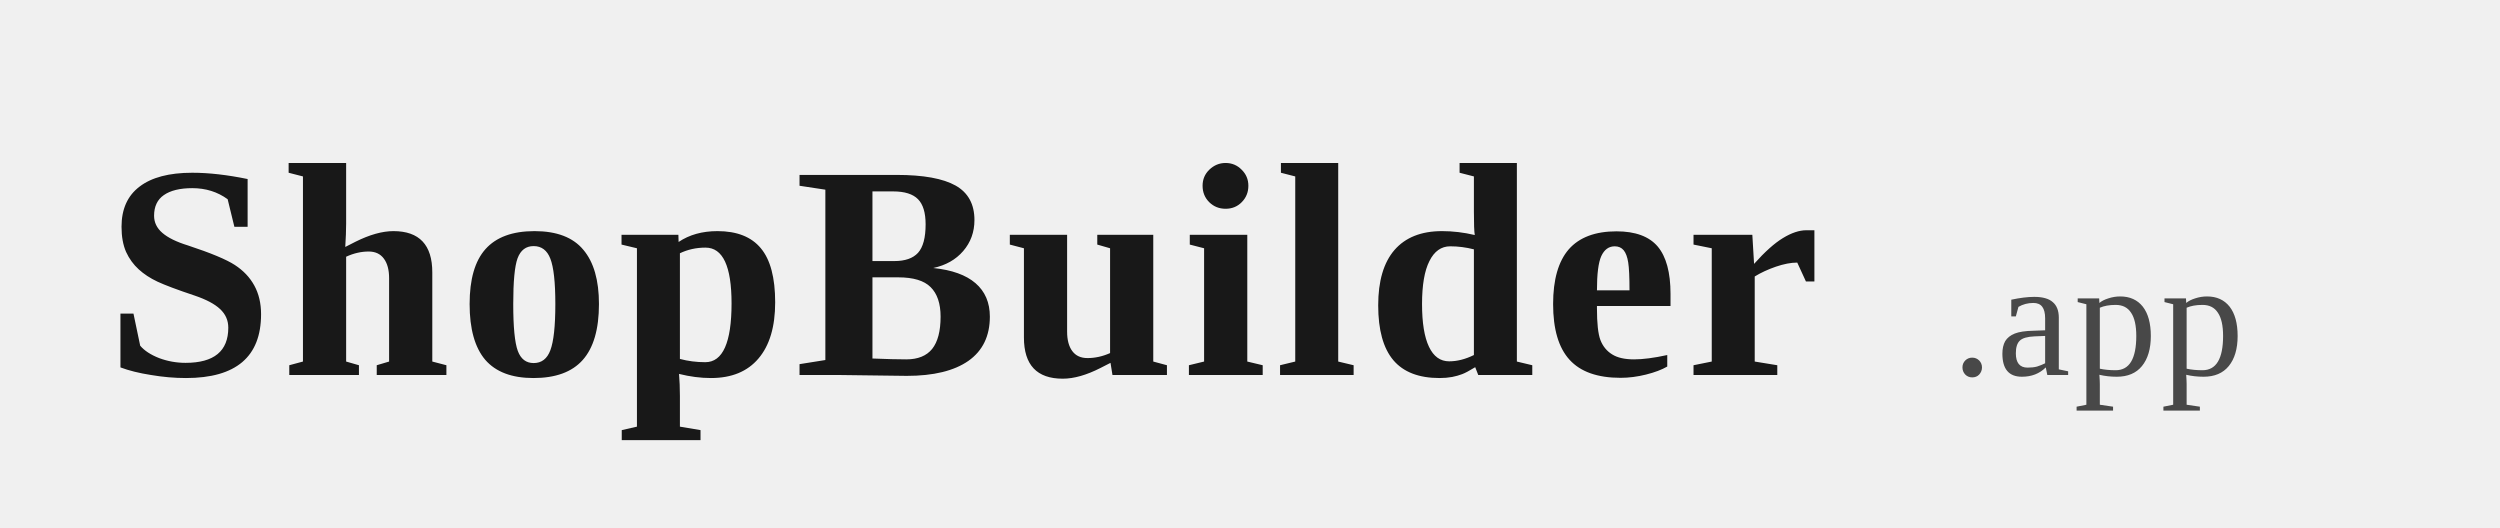
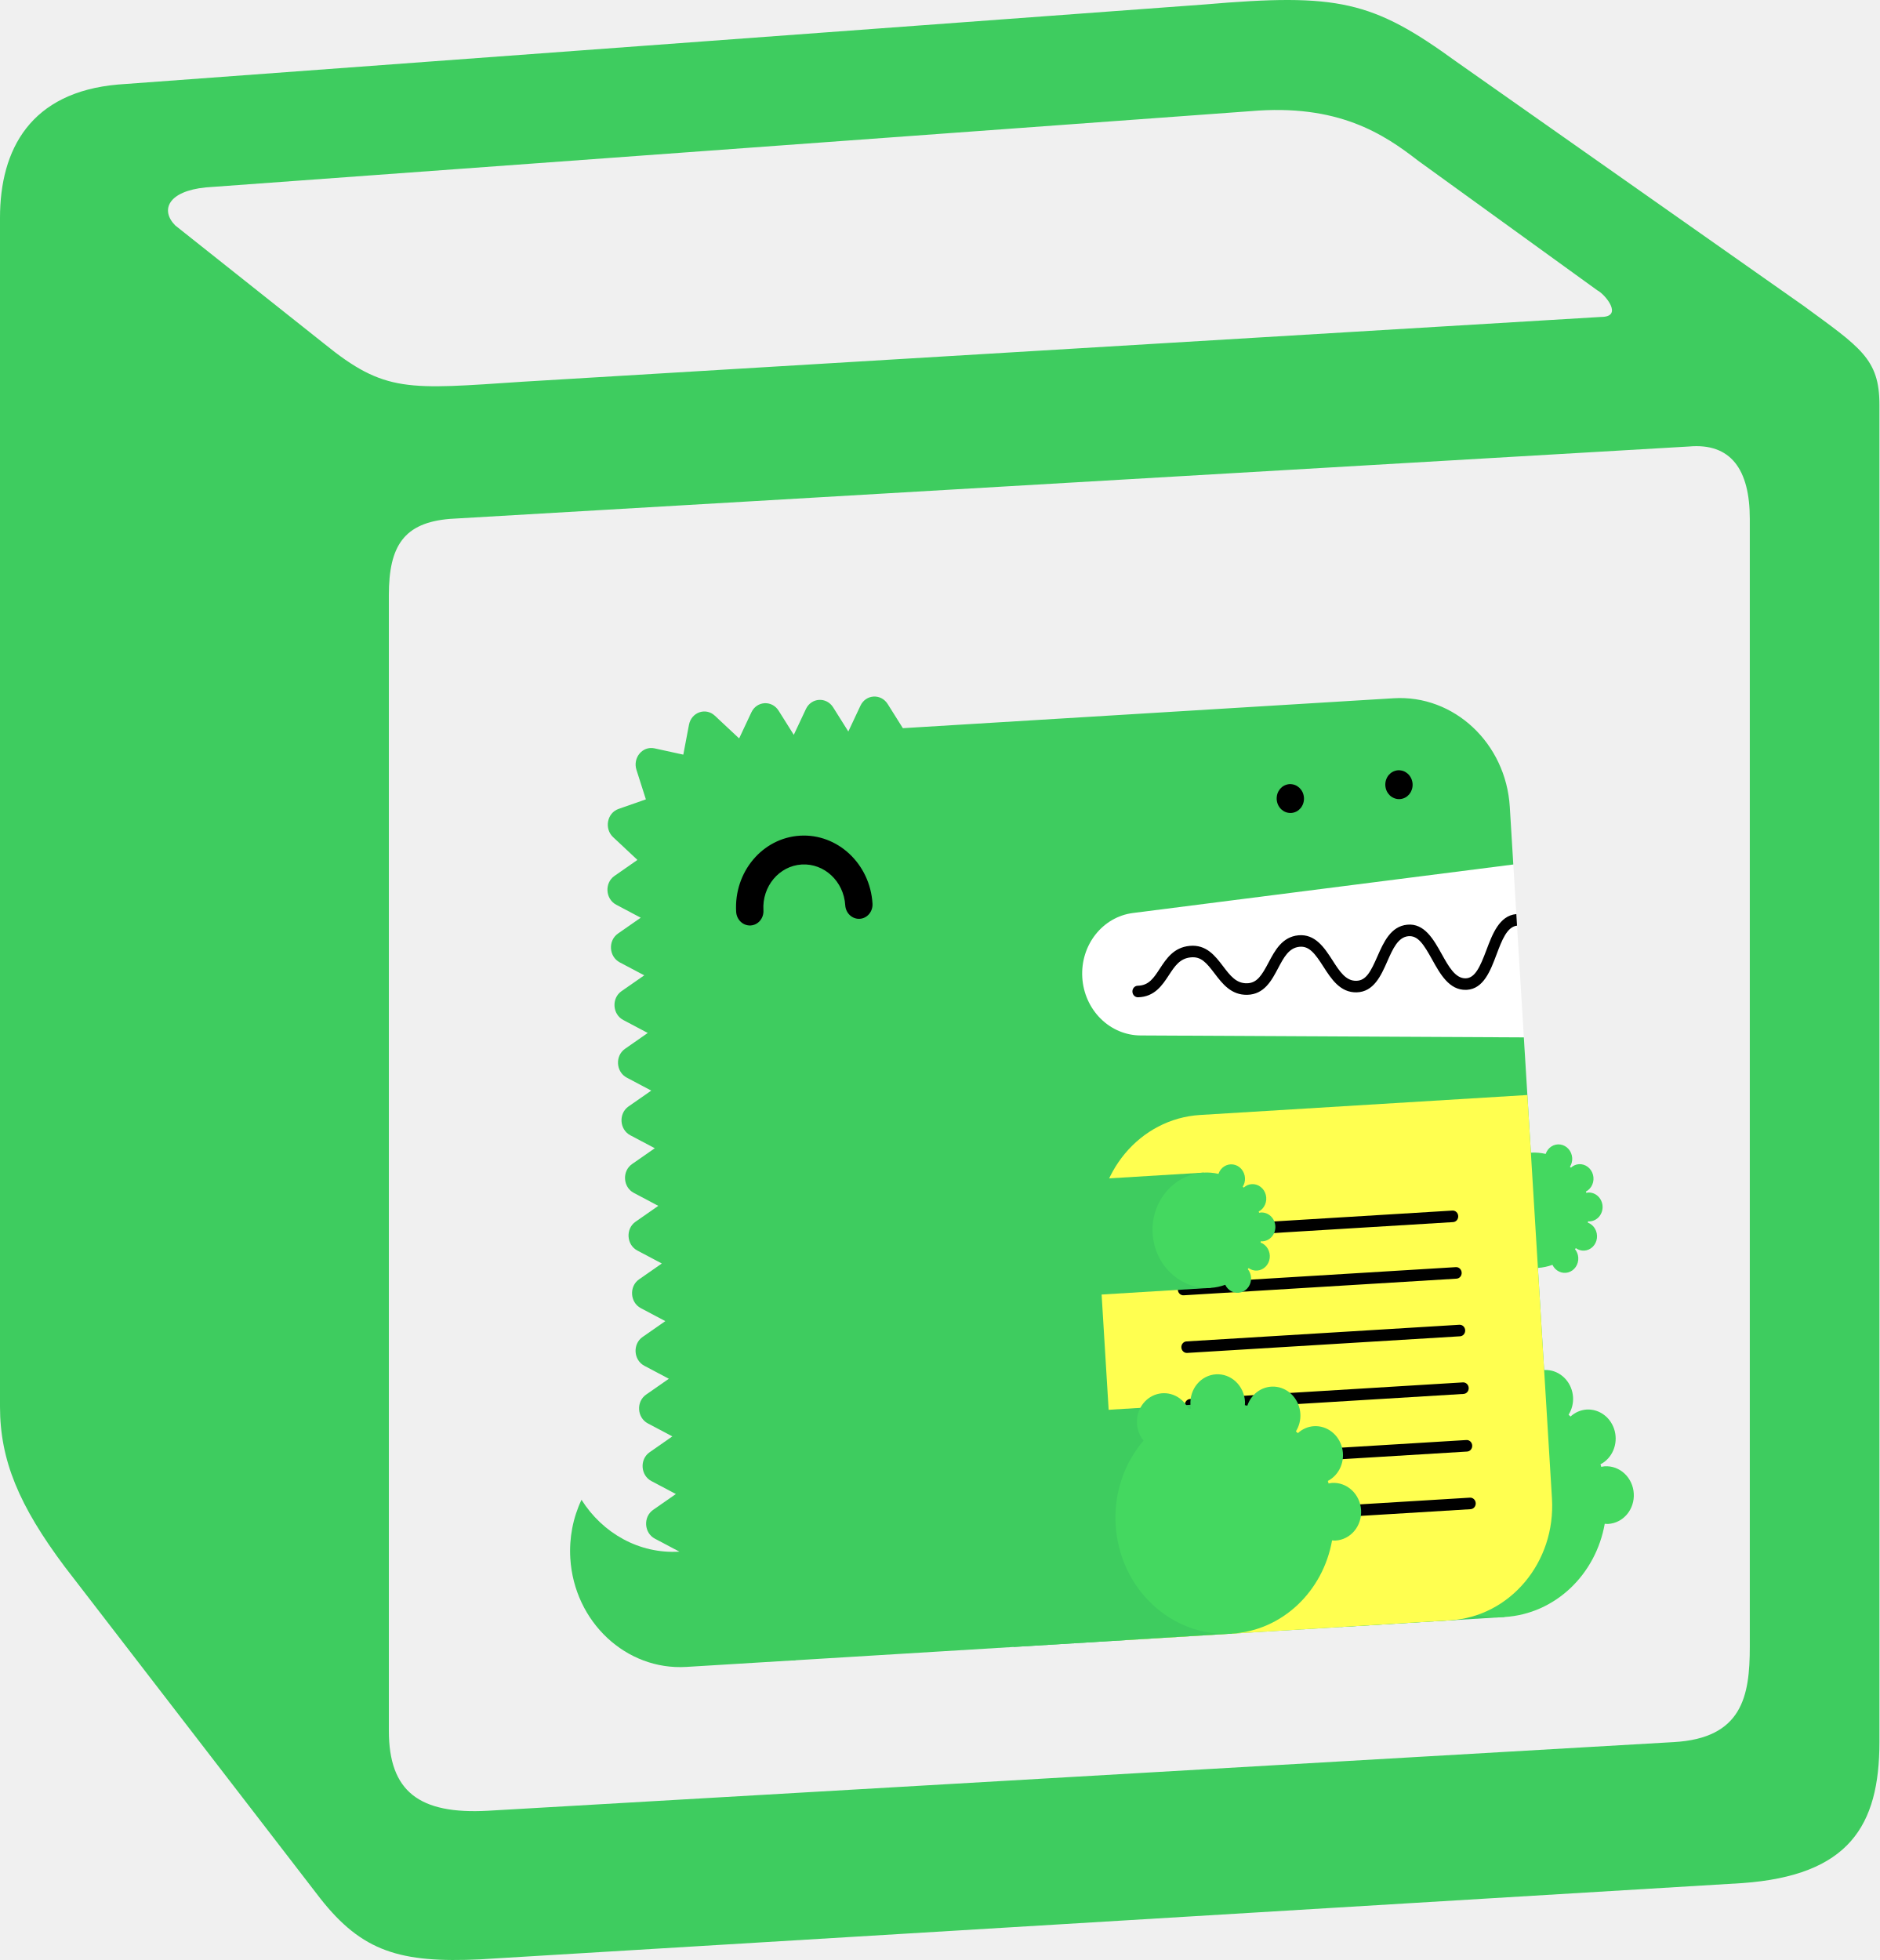
- <svg xmlns="http://www.w3.org/2000/svg" width="180px" height="38px" viewBox="0 0 169 38" version="1.1">
-   <g id="Artboard" stroke="none" stroke-width="1" fill="none" fill-rule="evenodd">
-     <text id="ShopBuilder" font-size="22" font-weight="700" opacity="0.9" letter-spacing="0.5" fill="currentColor" font-family="system-ui, -apple-system, Segoe UI, Roboto;">
-       <tspan x="2" y="27">ShopBuilder</tspan>
-     </text>
-     <text id=".app" font-size="12" font-weight="300" opacity="0.7" letter-spacing="0.25" font-family="system-ui, -apple-system, Segoe UI, Roboto;" fill="currentColor">
-       <tspan x="135" y="27">.app</tspan>
-     </text>
-   </g>
+ <svg xmlns="http://www.w3.org/2000/svg" width="210" height="219" viewBox="0 0 210 219" fill="none">
+   <path fill-rule="evenodd" clip-rule="evenodd" d="M117.865 99.071L169.052 95.95L170.387 117.844L119.2 120.965L117.865 99.071Z" fill="white" />
+   <path fill-rule="evenodd" clip-rule="evenodd" d="M75.912 173.373C71.404 173.648 67.318 171.294 64.975 167.577C64.018 169.598 63.587 171.854 63.724 174.116C64.158 181.229 69.966 186.663 76.697 186.252L88.885 185.509L88.099 172.63L75.912 173.373Z" fill="#3ECC5F" />
+   <path fill-rule="evenodd" clip-rule="evenodd" d="M126.595 102.013L169.091 96.594L168.699 90.154C168.265 83.041 162.457 77.608 155.726 78.019L100.883 81.363L99.189 78.668C98.436 77.469 96.744 77.573 96.142 78.853L94.789 81.734L93.095 79.039C92.343 77.841 90.65 77.944 90.049 79.225L88.695 82.106L87.002 79.411C86.249 78.212 84.556 78.316 83.955 79.597L82.602 82.478C82.588 82.479 82.576 82.481 82.562 82.482L79.875 79.969C78.857 79.016 77.251 79.578 76.984 80.982L76.35 84.32L73.132 83.616C71.8 83.326 70.681 84.663 71.117 86.025L72.168 89.317L69.112 90.387C67.826 90.838 67.493 92.592 68.512 93.545L71.199 96.058C71.2 96.072 71.198 96.086 71.199 96.1L68.659 97.871C67.53 98.657 67.639 100.446 68.855 101.09L71.592 102.539L69.052 104.31C67.922 105.097 68.031 106.886 69.248 107.53L71.985 108.979L69.444 110.749C68.315 111.536 68.424 113.325 69.641 113.969L72.377 115.418L69.837 117.189C68.708 117.976 68.817 119.765 70.033 120.409L72.77 121.858L70.23 123.628C69.1 124.415 69.209 126.204 70.426 126.848L73.163 128.297L70.622 130.068C69.493 130.855 69.602 132.644 70.819 133.287L73.555 134.736L71.015 136.507C69.886 137.294 69.995 139.083 71.212 139.727L73.948 141.176L71.408 142.947C70.278 143.734 70.388 145.522 71.604 146.166L74.341 147.615L71.8 149.386C70.671 150.173 70.78 151.962 71.997 152.606L74.734 154.055L72.193 155.826C71.064 156.612 71.173 158.401 72.389 159.045L75.126 160.494L72.586 162.265C71.457 163.052 71.566 164.841 72.782 165.485L75.519 166.934L72.979 168.704C71.849 169.491 71.958 171.28 73.175 171.924L75.912 173.373C76.345 180.486 82.153 185.919 88.884 185.509L162.009 181.049C168.74 180.639 173.845 174.54 173.411 167.427L170.27 115.912L127.43 115.696C125.776 115.687 124.183 115.014 122.976 113.811C121.769 112.609 121.037 110.969 120.931 109.226C120.71 105.606 123.19 102.448 126.595 102.013Z" fill="#3ECC5F" />
+   <path fill-rule="evenodd" clip-rule="evenodd" d="M149.822 181.793L168.103 180.678L166.532 154.92L148.251 156.035L149.822 181.793Z" fill="#3ECC5F" />
+   <path fill-rule="evenodd" clip-rule="evenodd" d="M179.308 163.836C179.175 163.844 179.049 163.876 178.922 163.901C178.892 163.806 178.865 163.71 178.833 163.615C179.465 163.289 179.969 162.74 180.259 162.063C180.55 161.387 180.608 160.623 180.426 159.902C180.243 159.181 179.83 158.548 179.257 158.109C178.684 157.671 177.986 157.454 177.283 157.496C176.617 157.54 175.986 157.813 175.485 158.276C175.414 158.207 175.341 158.139 175.268 158.072C175.632 157.494 175.808 156.806 175.767 156.111C175.721 155.369 175.435 154.665 174.955 154.117C174.476 153.57 173.834 153.213 173.137 153.107C172.44 153 171.731 153.151 171.131 153.534C170.53 153.916 170.074 154.507 169.841 155.206C169.749 155.184 169.657 155.167 169.565 155.148C169.573 155.012 169.587 154.876 169.579 154.735C169.527 153.881 169.156 153.081 168.548 152.512C167.939 151.943 167.144 151.651 166.336 151.701C165.528 151.75 164.773 152.136 164.239 152.775C163.704 153.414 163.433 154.252 163.485 155.106C163.494 155.247 163.524 155.38 163.549 155.515C163.461 155.545 163.371 155.573 163.283 155.606C162.966 154.939 162.442 154.407 161.799 154.099C161.156 153.791 160.434 153.727 159.754 153.918C159.075 154.108 158.48 154.541 158.071 155.144C157.662 155.747 157.464 156.481 157.51 157.224C157.554 157.948 157.829 158.595 158.243 159.11C156.121 161.587 154.91 164.932 155.13 168.542C155.564 175.655 161.372 181.089 168.103 180.678C173.794 180.331 178.308 175.913 179.309 170.258C179.439 170.268 179.568 170.284 179.701 170.276C180.509 170.226 181.263 169.84 181.798 169.201C182.333 168.563 182.604 167.724 182.552 166.87C182.5 166.016 182.129 165.217 181.52 164.648C180.912 164.079 180.116 163.787 179.308 163.836" fill="#44D860" />
+   <path fill-rule="evenodd" clip-rule="evenodd" d="M153.559 142.785L171.84 141.67L171.055 128.791L152.774 129.906L153.559 142.785Z" fill="#3ECC5F" />
+   <path fill-rule="evenodd" clip-rule="evenodd" d="M177.64 136.469C178.044 136.444 178.421 136.251 178.688 135.932C178.955 135.612 179.091 135.193 179.065 134.766C179.039 134.339 178.853 133.939 178.549 133.655C178.245 133.37 177.847 133.224 177.443 133.249C177.377 133.253 177.314 133.269 177.25 133.282C177.235 133.234 177.222 133.186 177.206 133.139C177.522 132.975 177.773 132.701 177.918 132.363C178.063 132.024 178.092 131.643 178.001 131.282C177.909 130.922 177.703 130.606 177.417 130.386C177.131 130.167 176.782 130.058 176.43 130.079C176.084 130.1 175.775 130.246 175.532 130.469C175.496 130.434 175.46 130.4 175.423 130.367C175.598 130.087 175.695 129.748 175.673 129.386C175.65 129.015 175.507 128.663 175.267 128.389C175.027 128.115 174.706 127.937 174.357 127.883C174.009 127.83 173.654 127.906 173.354 128.097C173.054 128.289 172.826 128.584 172.709 128.934C172.166 128.807 171.61 128.759 171.055 128.791C167.69 128.996 165.137 132.046 165.354 135.602C165.571 139.158 168.476 141.875 171.84 141.67C172.41 141.635 172.952 141.513 173.465 141.327C173.623 141.66 173.885 141.926 174.207 142.079C174.528 142.233 174.889 142.265 175.229 142.17C175.568 142.075 175.865 141.858 176.07 141.557C176.274 141.256 176.374 140.889 176.351 140.518C176.329 140.156 176.192 139.832 175.984 139.575C176.017 139.538 176.049 139.5 176.08 139.461C176.349 139.652 176.673 139.759 177.019 139.738C177.372 139.717 177.705 139.567 177.963 139.315C178.221 139.062 178.387 138.723 178.434 138.354C178.481 137.985 178.405 137.609 178.22 137.29C178.035 136.972 177.751 136.731 177.418 136.607C177.427 136.559 177.435 136.509 177.444 136.46C177.509 136.464 177.573 136.473 177.64 136.469Z" fill="#44D860" />
+   <path fill-rule="evenodd" clip-rule="evenodd" d="M96.065 102.663C95.661 102.687 95.263 102.541 94.959 102.257C94.655 101.972 94.47 101.573 94.444 101.146C94.281 98.482 92.099 96.441 89.579 96.595C87.058 96.749 85.141 99.04 85.303 101.703C85.329 102.13 85.194 102.549 84.926 102.869C84.659 103.188 84.282 103.381 83.878 103.406C83.474 103.43 83.076 103.285 82.772 103C82.468 102.716 82.282 102.316 82.256 101.889C81.986 97.45 85.182 93.631 89.382 93.375C93.583 93.119 97.22 96.521 97.49 100.96C97.517 101.387 97.381 101.806 97.114 102.125C96.847 102.445 96.469 102.638 96.065 102.663" fill="black" />
+   <path fill-rule="evenodd" clip-rule="evenodd" d="M125.447 183.279L162.009 181.05C168.74 180.639 173.845 174.54 173.411 167.427L170.662 122.351L134.1 124.581C127.369 124.991 122.264 131.09 122.698 138.203L125.447 183.279Z" fill="#FFFF50" />
+   <path fill-rule="evenodd" clip-rule="evenodd" d="M162.751 142.87L132.258 144.73C132.097 144.74 131.938 144.681 131.816 144.568C131.694 144.454 131.62 144.294 131.61 144.123C131.599 143.952 131.653 143.785 131.76 143.657C131.867 143.529 132.018 143.452 132.18 143.442L162.673 141.583C162.834 141.573 162.993 141.631 163.115 141.745C163.237 141.859 163.311 142.019 163.321 142.189C163.332 142.36 163.278 142.528 163.171 142.656C163.064 142.783 162.913 142.861 162.751 142.87ZM163.537 155.749L133.044 157.609C132.882 157.619 132.723 157.56 132.601 157.447C132.48 157.333 132.405 157.173 132.395 157.002C132.385 156.831 132.439 156.664 132.546 156.536C132.653 156.408 132.803 156.331 132.965 156.321L163.458 154.461C163.62 154.452 163.779 154.51 163.9 154.624C164.022 154.738 164.096 154.897 164.107 155.068C164.117 155.239 164.063 155.407 163.956 155.534C163.849 155.662 163.698 155.739 163.537 155.749ZM164.322 168.628L133.829 170.488C133.667 170.498 133.508 170.439 133.387 170.325C133.265 170.212 133.191 170.052 133.18 169.881C133.17 169.71 133.224 169.542 133.331 169.415C133.438 169.287 133.589 169.21 133.75 169.2L164.243 167.34C164.405 167.33 164.564 167.389 164.686 167.503C164.807 167.616 164.882 167.776 164.892 167.947C164.902 168.118 164.848 168.286 164.741 168.413C164.634 168.541 164.484 168.618 164.322 168.628ZM162.366 136.551L131.873 138.41C131.711 138.42 131.552 138.362 131.43 138.248C131.309 138.134 131.235 137.974 131.224 137.804C131.214 137.633 131.268 137.465 131.375 137.337C131.482 137.21 131.633 137.132 131.794 137.122L162.287 135.263C162.449 135.253 162.608 135.311 162.73 135.425C162.851 135.539 162.926 135.699 162.936 135.87C162.946 136.04 162.892 136.208 162.785 136.336C162.678 136.464 162.527 136.541 162.366 136.551ZM163.144 149.31L132.651 151.169C132.489 151.179 132.33 151.121 132.209 151.007C132.087 150.893 132.013 150.733 132.002 150.563C131.992 150.392 132.046 150.224 132.153 150.096C132.26 149.969 132.411 149.891 132.572 149.882L163.065 148.022C163.227 148.012 163.386 148.071 163.508 148.184C163.629 148.298 163.704 148.458 163.714 148.629C163.724 148.8 163.67 148.967 163.563 149.095C163.456 149.223 163.306 149.3 163.144 149.31ZM163.929 162.189L133.436 164.048C133.275 164.058 133.116 164 132.994 163.886C132.872 163.772 132.798 163.612 132.788 163.442C132.777 163.271 132.831 163.103 132.938 162.975C133.045 162.848 133.196 162.77 133.358 162.76L163.851 160.901C164.012 160.891 164.171 160.949 164.293 161.063C164.415 161.177 164.489 161.337 164.499 161.508C164.51 161.678 164.456 161.846 164.349 161.974C164.242 162.102 164.091 162.179 163.929 162.189ZM169.43 102.139C169.422 102.139 169.416 102.136 169.409 102.137C167.53 102.319 166.76 104.364 166.081 106.168C165.373 108.053 164.811 109.285 163.77 109.313C162.616 109.339 161.874 108.005 161.088 106.593C160.186 104.972 159.156 103.133 157.241 103.321C155.389 103.501 154.601 105.288 153.906 106.864C153.166 108.543 152.655 109.568 151.551 109.589C150.374 109.616 149.682 108.536 148.881 107.287C147.988 105.897 146.959 104.334 145.081 104.505C143.26 104.682 142.454 106.206 141.742 107.552C140.989 108.975 140.454 109.846 139.335 109.865C138.13 109.893 137.453 109.004 136.669 107.974C135.789 106.817 134.796 105.507 132.924 105.688C131.144 105.861 130.321 107.12 129.595 108.229C128.906 109.282 128.368 110.115 127.125 110.141C126.963 110.144 126.81 110.216 126.698 110.34C126.587 110.463 126.527 110.629 126.532 110.8C126.536 110.971 126.605 111.134 126.723 111.252C126.841 111.371 126.998 111.435 127.16 111.431C129.002 111.384 129.859 110.103 130.601 108.968C131.259 107.961 131.828 107.091 133.044 106.973C134.214 106.849 134.812 107.586 135.72 108.778C136.582 109.911 137.561 111.196 139.37 111.155C141.265 111.106 142.084 109.558 142.809 108.187C143.457 106.962 144.016 105.905 145.201 105.789C146.291 105.68 146.941 106.556 147.871 108.006C148.748 109.372 149.741 110.92 151.586 110.879C153.495 110.832 154.307 109.02 155.013 107.416C155.626 106.029 156.203 104.719 157.361 104.606C158.452 104.512 159.086 105.531 160.037 107.241C160.924 108.837 161.93 110.645 163.804 110.602L163.907 110.598C165.775 110.484 166.54 108.45 167.217 106.651C167.817 105.057 168.385 103.555 169.508 103.427L169.43 102.139V102.139Z" fill="black" />
+   <path fill-rule="evenodd" clip-rule="evenodd" d="M113.259 184.022L137.634 182.536L136.063 156.778L111.689 158.265L113.259 184.022Z" fill="#3ECC5F" />
+   <path fill-rule="evenodd" clip-rule="evenodd" d="M148.84 165.694C148.707 165.702 148.581 165.734 148.453 165.759C148.424 165.664 148.396 165.568 148.365 165.473C148.997 165.147 149.501 164.598 149.791 163.921C150.081 163.244 150.14 162.481 149.957 161.76C149.775 161.039 149.362 160.405 148.789 159.967C148.216 159.528 147.518 159.312 146.814 159.354C146.149 159.397 145.517 159.671 145.017 160.134C144.945 160.065 144.873 159.997 144.8 159.93C145.164 159.352 145.339 158.664 145.298 157.969C145.253 157.227 144.966 156.523 144.487 155.975C144.008 155.428 143.365 155.071 142.669 154.964C141.972 154.858 141.263 155.009 140.662 155.391C140.062 155.774 139.606 156.365 139.372 157.064C139.28 157.042 139.188 157.025 139.097 157.006C139.105 156.869 139.119 156.733 139.11 156.592C139.058 155.739 138.687 154.939 138.079 154.37C137.471 153.801 136.675 153.509 135.867 153.559C135.059 153.608 134.305 153.994 133.77 154.633C133.236 155.272 132.965 156.11 133.017 156.964C133.025 157.105 133.056 157.238 133.081 157.373C132.992 157.403 132.903 157.431 132.814 157.464C132.498 156.797 131.974 156.264 131.331 155.957C130.688 155.649 129.965 155.585 129.286 155.775C128.606 155.966 128.012 156.399 127.603 157.002C127.194 157.605 126.995 158.339 127.042 159.082C127.086 159.806 127.36 160.453 127.775 160.968C125.653 163.445 124.441 166.79 124.662 170.4C125.095 177.513 130.903 182.946 137.634 182.536C143.325 182.189 147.839 177.771 148.841 172.116C148.97 172.126 149.099 172.142 149.233 172.134C150.041 172.084 150.795 171.698 151.33 171.059C151.864 170.421 152.135 169.582 152.083 168.728C152.031 167.874 151.66 167.075 151.052 166.506C150.444 165.937 149.648 165.645 148.84 165.694" fill="#44D860" />
+   <path fill-rule="evenodd" clip-rule="evenodd" d="M110.903 145.386L135.278 143.9L134.493 131.021L110.118 132.507L110.903 145.386Z" fill="#3ECC5F" />
+   <path fill-rule="evenodd" clip-rule="evenodd" d="M141.077 138.698C141.481 138.674 141.858 138.48 142.126 138.161C142.393 137.842 142.529 137.422 142.503 136.995C142.477 136.569 142.291 136.169 141.987 135.884C141.683 135.6 141.285 135.454 140.881 135.479C140.815 135.483 140.751 135.499 140.688 135.511C140.673 135.463 140.659 135.416 140.644 135.368C140.959 135.205 141.211 134.93 141.355 134.592C141.5 134.254 141.529 133.872 141.438 133.512C141.347 133.152 141.141 132.835 140.854 132.616C140.568 132.396 140.22 132.288 139.868 132.309C139.521 132.33 139.213 132.476 138.969 132.698C138.934 132.664 138.897 132.63 138.86 132.596C139.035 132.316 139.132 131.978 139.11 131.615C139.087 131.244 138.944 130.892 138.704 130.618C138.465 130.345 138.144 130.166 137.795 130.113C137.446 130.06 137.092 130.135 136.792 130.327C136.491 130.518 136.264 130.814 136.147 131.163C135.604 131.036 135.047 130.988 134.493 131.021C131.128 131.226 128.575 134.276 128.792 137.832C129.009 141.387 131.913 144.105 135.278 143.899C135.847 143.865 136.39 143.742 136.903 143.557C137.061 143.89 137.323 144.155 137.644 144.309C137.966 144.462 138.327 144.494 138.666 144.399C139.006 144.304 139.303 144.088 139.508 143.787C139.712 143.486 139.812 143.119 139.789 142.748C139.767 142.385 139.63 142.062 139.422 141.805C139.455 141.767 139.487 141.729 139.518 141.69C139.786 141.881 140.11 141.989 140.457 141.968C140.809 141.946 141.142 141.797 141.4 141.544C141.658 141.292 141.825 140.952 141.872 140.583C141.919 140.214 141.843 139.838 141.658 139.52C141.472 139.202 141.189 138.96 140.855 138.837C140.865 138.788 140.872 138.739 140.882 138.69C140.946 138.694 141.011 138.702 141.077 138.698Z" fill="#44D860" />
+   <path fill-rule="evenodd" clip-rule="evenodd" d="M144.275 90.836C144.177 90.842 144.073 90.835 143.974 90.822C143.875 90.808 143.777 90.783 143.682 90.749C143.589 90.716 143.5 90.67 143.411 90.617C143.328 90.564 143.245 90.498 143.167 90.431C143.096 90.358 143.024 90.285 142.964 90.198C142.904 90.111 142.849 90.024 142.806 89.93C142.719 89.738 142.668 89.531 142.653 89.319C142.647 89.216 142.653 89.106 142.665 89.001C142.677 88.897 142.701 88.799 142.731 88.694C142.762 88.595 142.805 88.502 142.855 88.408C142.904 88.321 142.966 88.233 143.028 88.152C143.097 88.076 143.172 88.001 143.247 87.938C143.33 87.875 143.412 87.818 143.501 87.774C143.589 87.73 143.686 87.692 143.782 87.666C143.974 87.609 144.175 87.597 144.379 87.63C144.477 87.643 144.577 87.67 144.671 87.703C144.764 87.736 144.853 87.782 144.942 87.835C145.025 87.888 145.108 87.954 145.186 88.02C145.258 88.094 145.33 88.173 145.39 88.254C145.45 88.34 145.504 88.427 145.547 88.522C145.59 88.623 145.626 88.717 145.65 88.819C145.674 88.921 145.694 89.03 145.7 89.133C145.726 89.558 145.586 89.987 145.325 90.3C145.255 90.375 145.181 90.451 145.105 90.514C145.024 90.577 144.941 90.633 144.852 90.678C144.672 90.769 144.476 90.823 144.275 90.836V90.836ZM156.413 89.288C156.011 89.312 155.61 89.162 155.305 88.883C155.233 88.81 155.165 88.732 155.102 88.65C155.042 88.563 154.988 88.476 154.945 88.382C154.858 88.19 154.806 87.982 154.792 87.771C154.766 87.346 154.905 86.923 155.166 86.604C155.236 86.528 155.31 86.453 155.386 86.39C155.468 86.327 155.55 86.27 155.639 86.226C155.728 86.182 155.824 86.144 155.92 86.118C156.113 86.061 156.32 86.049 156.517 86.082C156.616 86.095 156.716 86.121 156.809 86.154C156.903 86.188 156.992 86.234 157.08 86.287C157.163 86.34 157.246 86.406 157.324 86.472C157.622 86.758 157.813 87.16 157.839 87.585C157.845 87.688 157.839 87.798 157.827 87.902C157.815 88.006 157.791 88.111 157.76 88.21C157.724 88.309 157.687 88.402 157.637 88.496C157.587 88.582 157.526 88.67 157.463 88.752C157.394 88.827 157.319 88.903 157.244 88.966C157.162 89.029 157.079 89.085 156.991 89.129C156.81 89.221 156.614 89.275 156.413 89.288Z" fill="black" />
+   <path fill-rule="evenodd" clip-rule="evenodd" d="M36.212 38.395C43.021 43.929 45.575 43.507 58.361 42.654L178.899 35.413C181.456 35.413 179.33 32.862 178.477 32.438L158.459 17.96C154.623 14.981 149.512 11.569 139.718 12.422L23.001 20.939C18.744 21.361 17.894 23.49 19.589 25.197L36.212 38.395ZM43.449 66.498V193.375C43.449 200.194 46.855 202.745 54.522 202.323L186.993 194.655C194.663 194.233 195.517 189.543 195.517 184.003V57.978C195.517 52.447 193.391 49.465 188.695 49.891L50.262 57.978C45.153 58.407 43.449 60.964 43.449 66.498ZM13.201 9.444L134.605 0.499C149.514 -0.78 153.35 0.077 162.72 6.887L201.474 34.136C207.869 38.821 210 40.097 210 45.205V194.655C210 204.021 206.589 209.56 194.665 210.408L53.678 218.925C44.727 219.352 40.467 218.076 35.779 212.111L7.24 175.069C2.127 168.25 0 163.149 0 157.181V24.34C0 16.681 3.412 10.291 13.201 9.444Z" fill="#3ECC5F" />
</svg>
